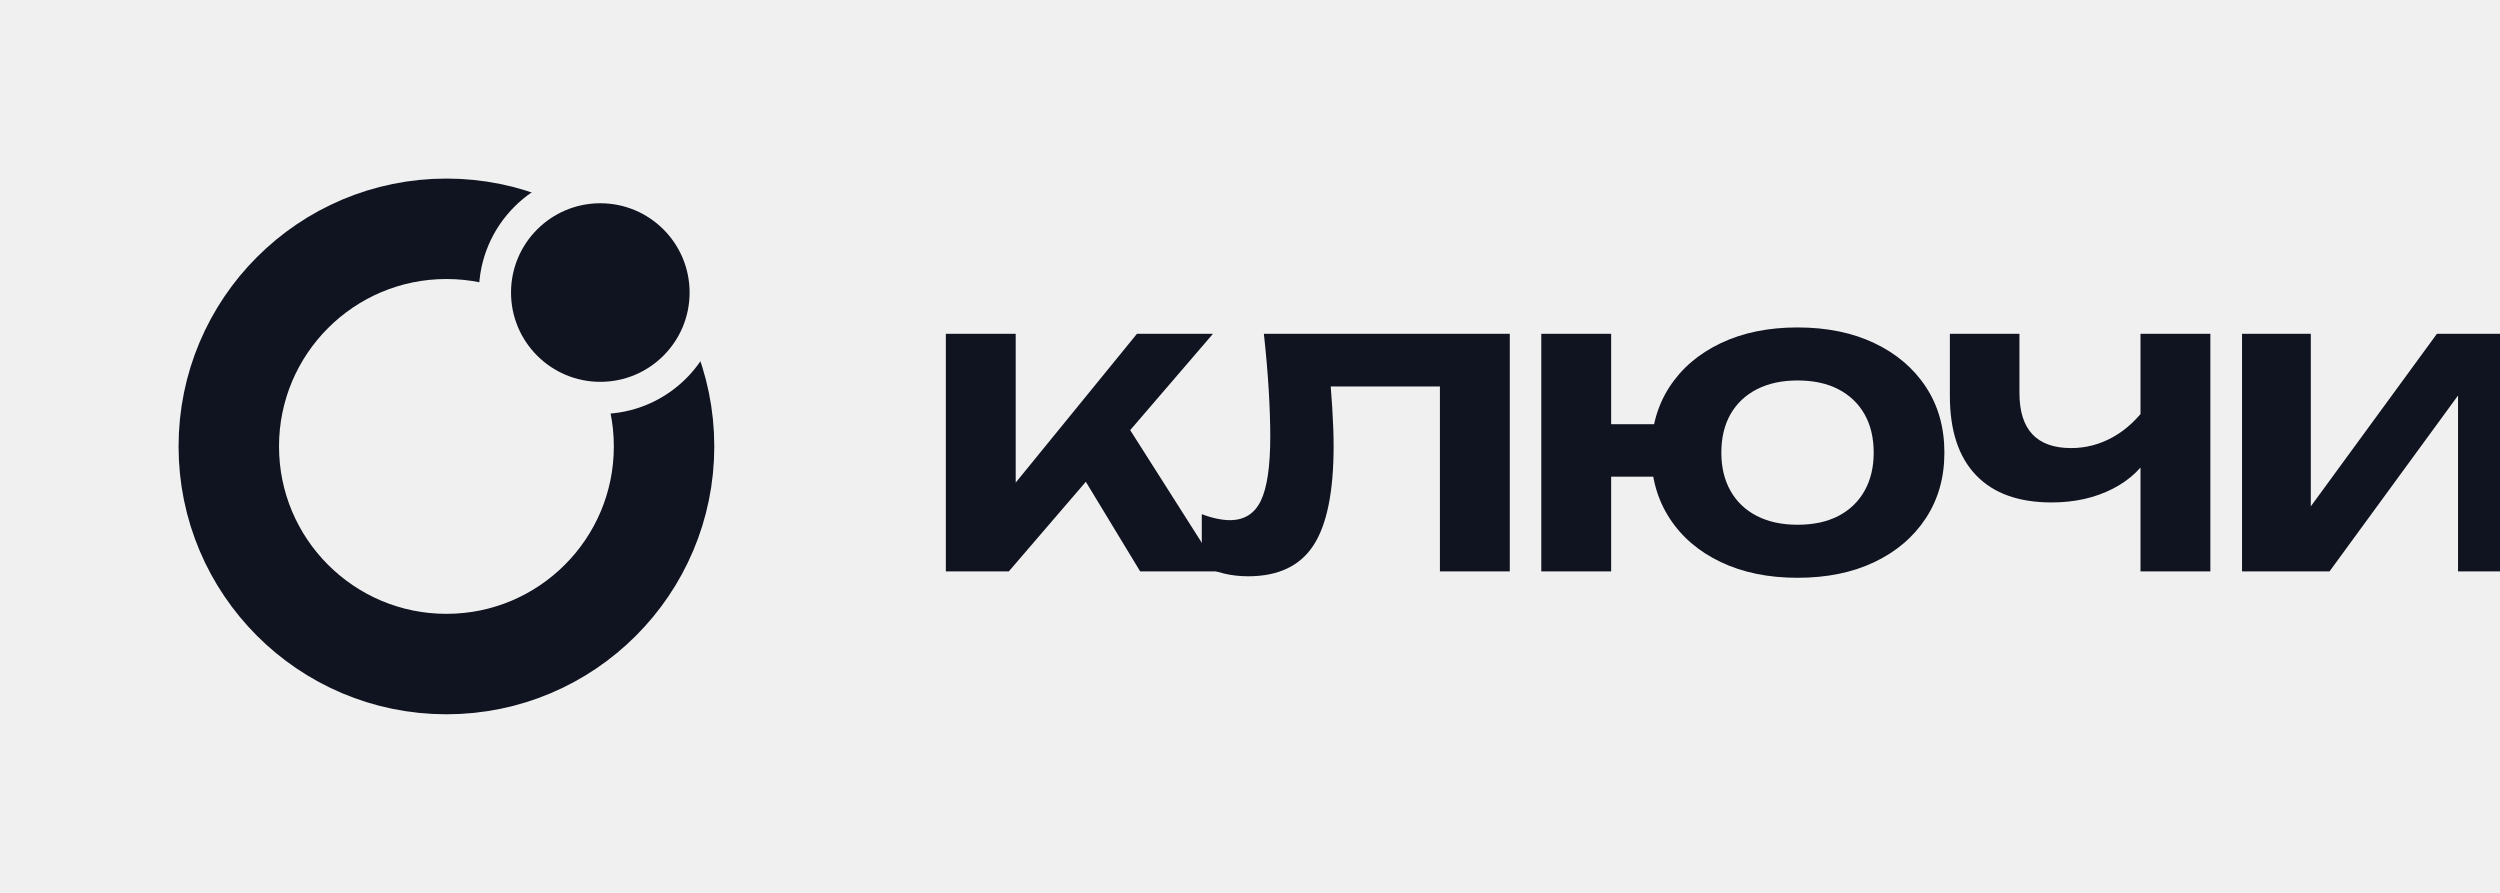
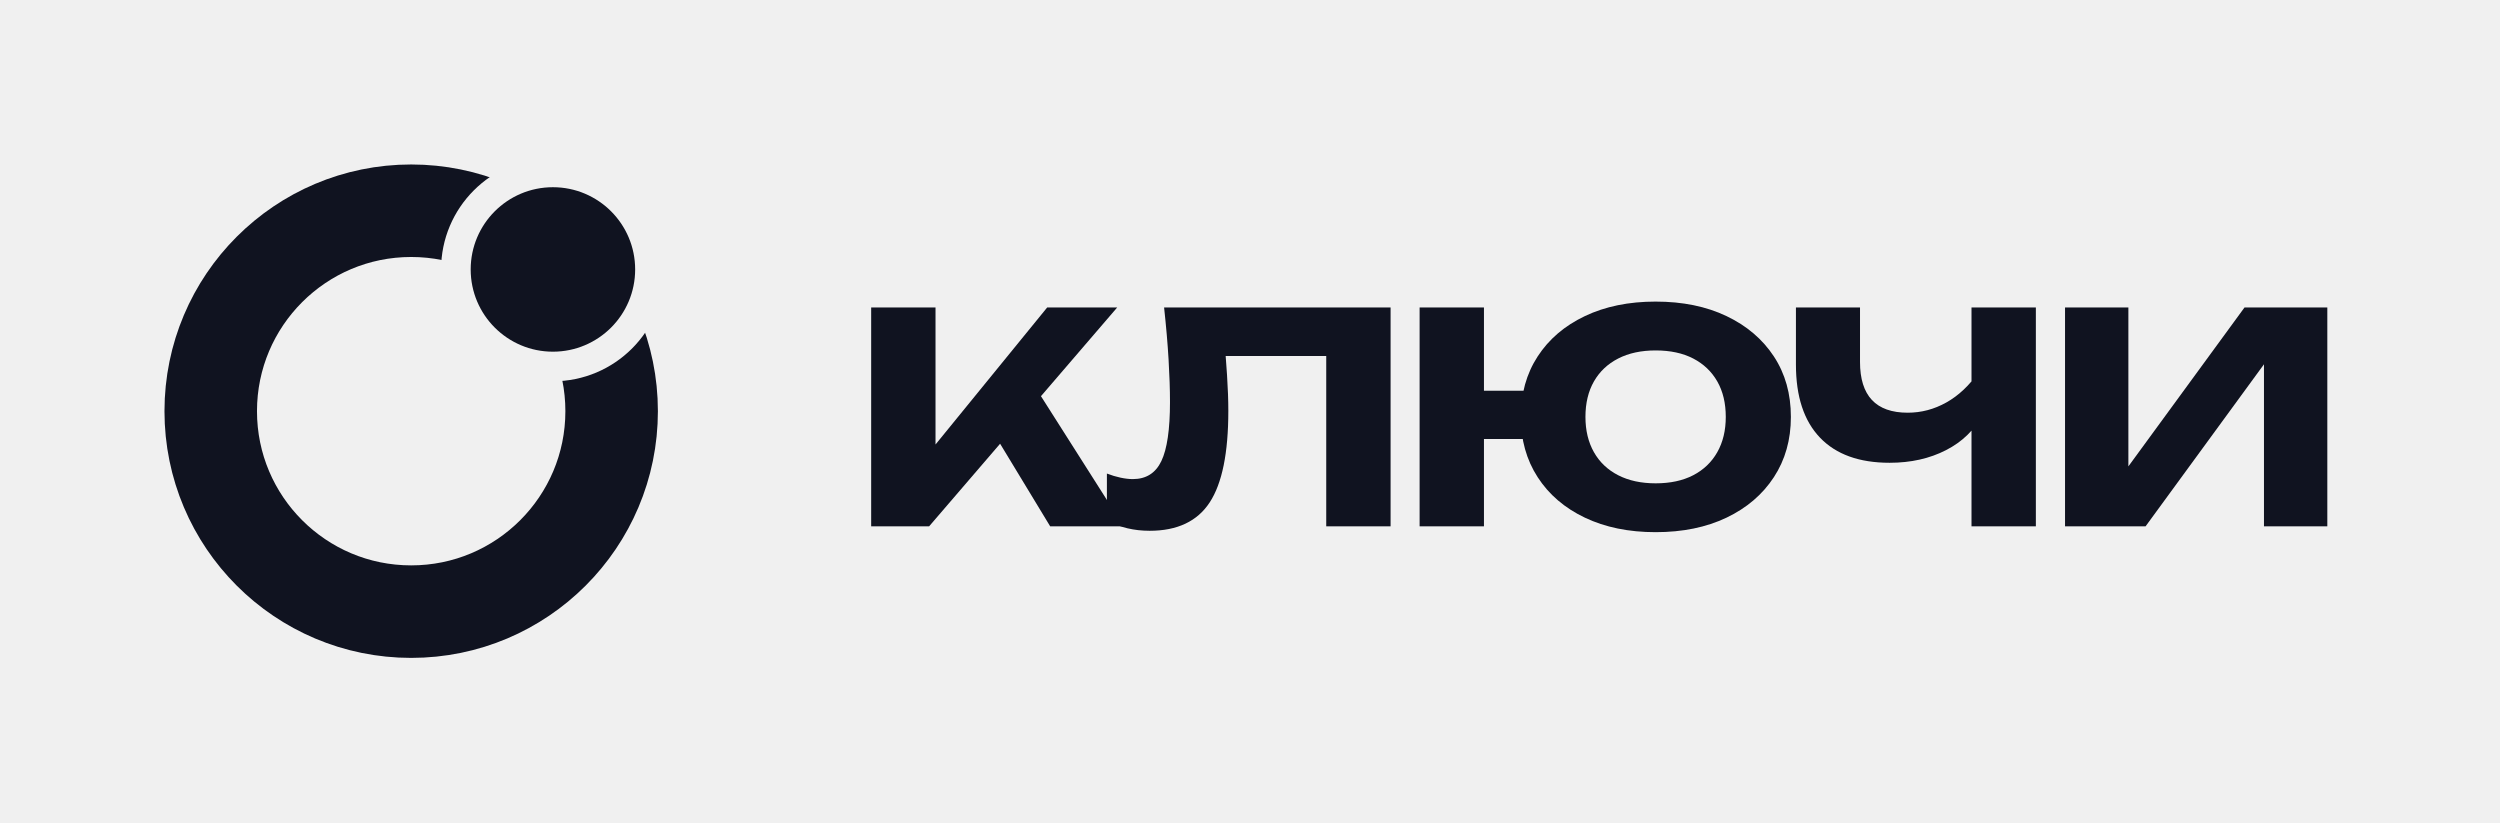
- <svg xmlns="http://www.w3.org/2000/svg" width="560" height="200" viewBox="0 0 560 200">
+ <svg xmlns="http://www.w3.org/2000/svg" width="608" height="200" viewBox="0 0 608 200">
  <defs>
    <mask id="hink" maskUnits="userSpaceOnUse" x="-2000" y="-2000" width="6000" height="6000">
      <rect width="100%" height="100%" fill="#fff" />
      <circle cx="134.47" cy="65.53" r="27.20" fill="#000" />
    </mask>
  </defs>
  <circle cx="100" cy="100" r="48.75" fill="none" stroke="#101320" stroke-width="22.50" mask="url(#hink)" />
  <circle cx="134.47" cy="65.53" r="20.00" fill="#101320" />
  <g fill="#101320">
    <path d="M211.869 128.0V74.77H227.518V115.402L222.913 113.754L254.681 74.77H271.707L225.965 128.0ZM255.402 128.0 239.546 101.848 251.012 92.966 273.279 128.0Z" />
    <path d="M283.108 74.77H338.191V128.0H322.541V79.384L329.73 86.572H290.933L297.606 80.723Q298.102 86.413 298.416 91.243Q298.729 96.073 298.729 99.939Q298.729 115.252 294.208 122.169Q289.688 129.086 279.598 129.086Q276.762 129.086 274.197 128.482Q271.632 127.878 269.199 126.521V115.168Q270.884 115.823 272.522 116.169Q274.16 116.516 275.507 116.516Q280.347 116.516 282.443 112.135Q284.54 107.754 284.54 97.777Q284.54 93.237 284.198 87.443Q283.857 81.649 283.108 74.77Z" />
    <path d="M402.644 129.423Q392.853 129.423 385.45 125.899Q378.046 122.375 373.956 116.043Q369.865 109.711 369.865 101.395Q369.865 92.984 373.956 86.69Q378.046 80.395 385.45 76.871Q392.853 73.347 402.644 73.347Q412.494 73.347 419.882 76.871Q427.27 80.395 431.407 86.686Q435.544 92.976 435.544 101.395Q435.544 109.72 431.407 116.047Q427.27 122.375 419.882 125.899Q412.494 129.423 402.644 129.423ZM345.249 128.0V74.77H360.898V128.0ZM354.038 106.771V95.025H379.796V106.771ZM402.65 117.545Q407.998 117.545 411.789 115.579Q415.58 113.614 417.644 109.973Q419.708 106.332 419.708 101.394Q419.708 96.373 417.644 92.764Q415.58 89.156 411.789 87.19Q407.998 85.225 402.65 85.225Q397.384 85.225 393.546 87.19Q389.708 89.156 387.644 92.764Q385.58 96.373 385.58 101.394Q385.58 106.332 387.644 109.973Q389.708 113.614 393.546 115.579Q397.384 117.545 402.65 117.545Z" />
    <path d="M459.553 112.547Q448.471 112.547 442.621 106.434Q436.771 100.322 436.771 88.679V74.77H452.355V88.014Q452.355 100.369 463.952 100.369Q468.904 100.369 473.345 97.884Q477.786 95.399 481.221 90.485L482.083 100.893Q479.256 106.397 473.275 109.472Q467.294 112.547 459.553 112.547ZM479.471 128.0V74.77H495.121V128.0Z" />
    <path d="M502.216 128.0V74.77H517.622V119.754L513.775 118.687L545.871 74.77H566.004V128.0H550.598V82.108L554.51 83.24L521.806 128.0Z" />
  </g>
</svg>
